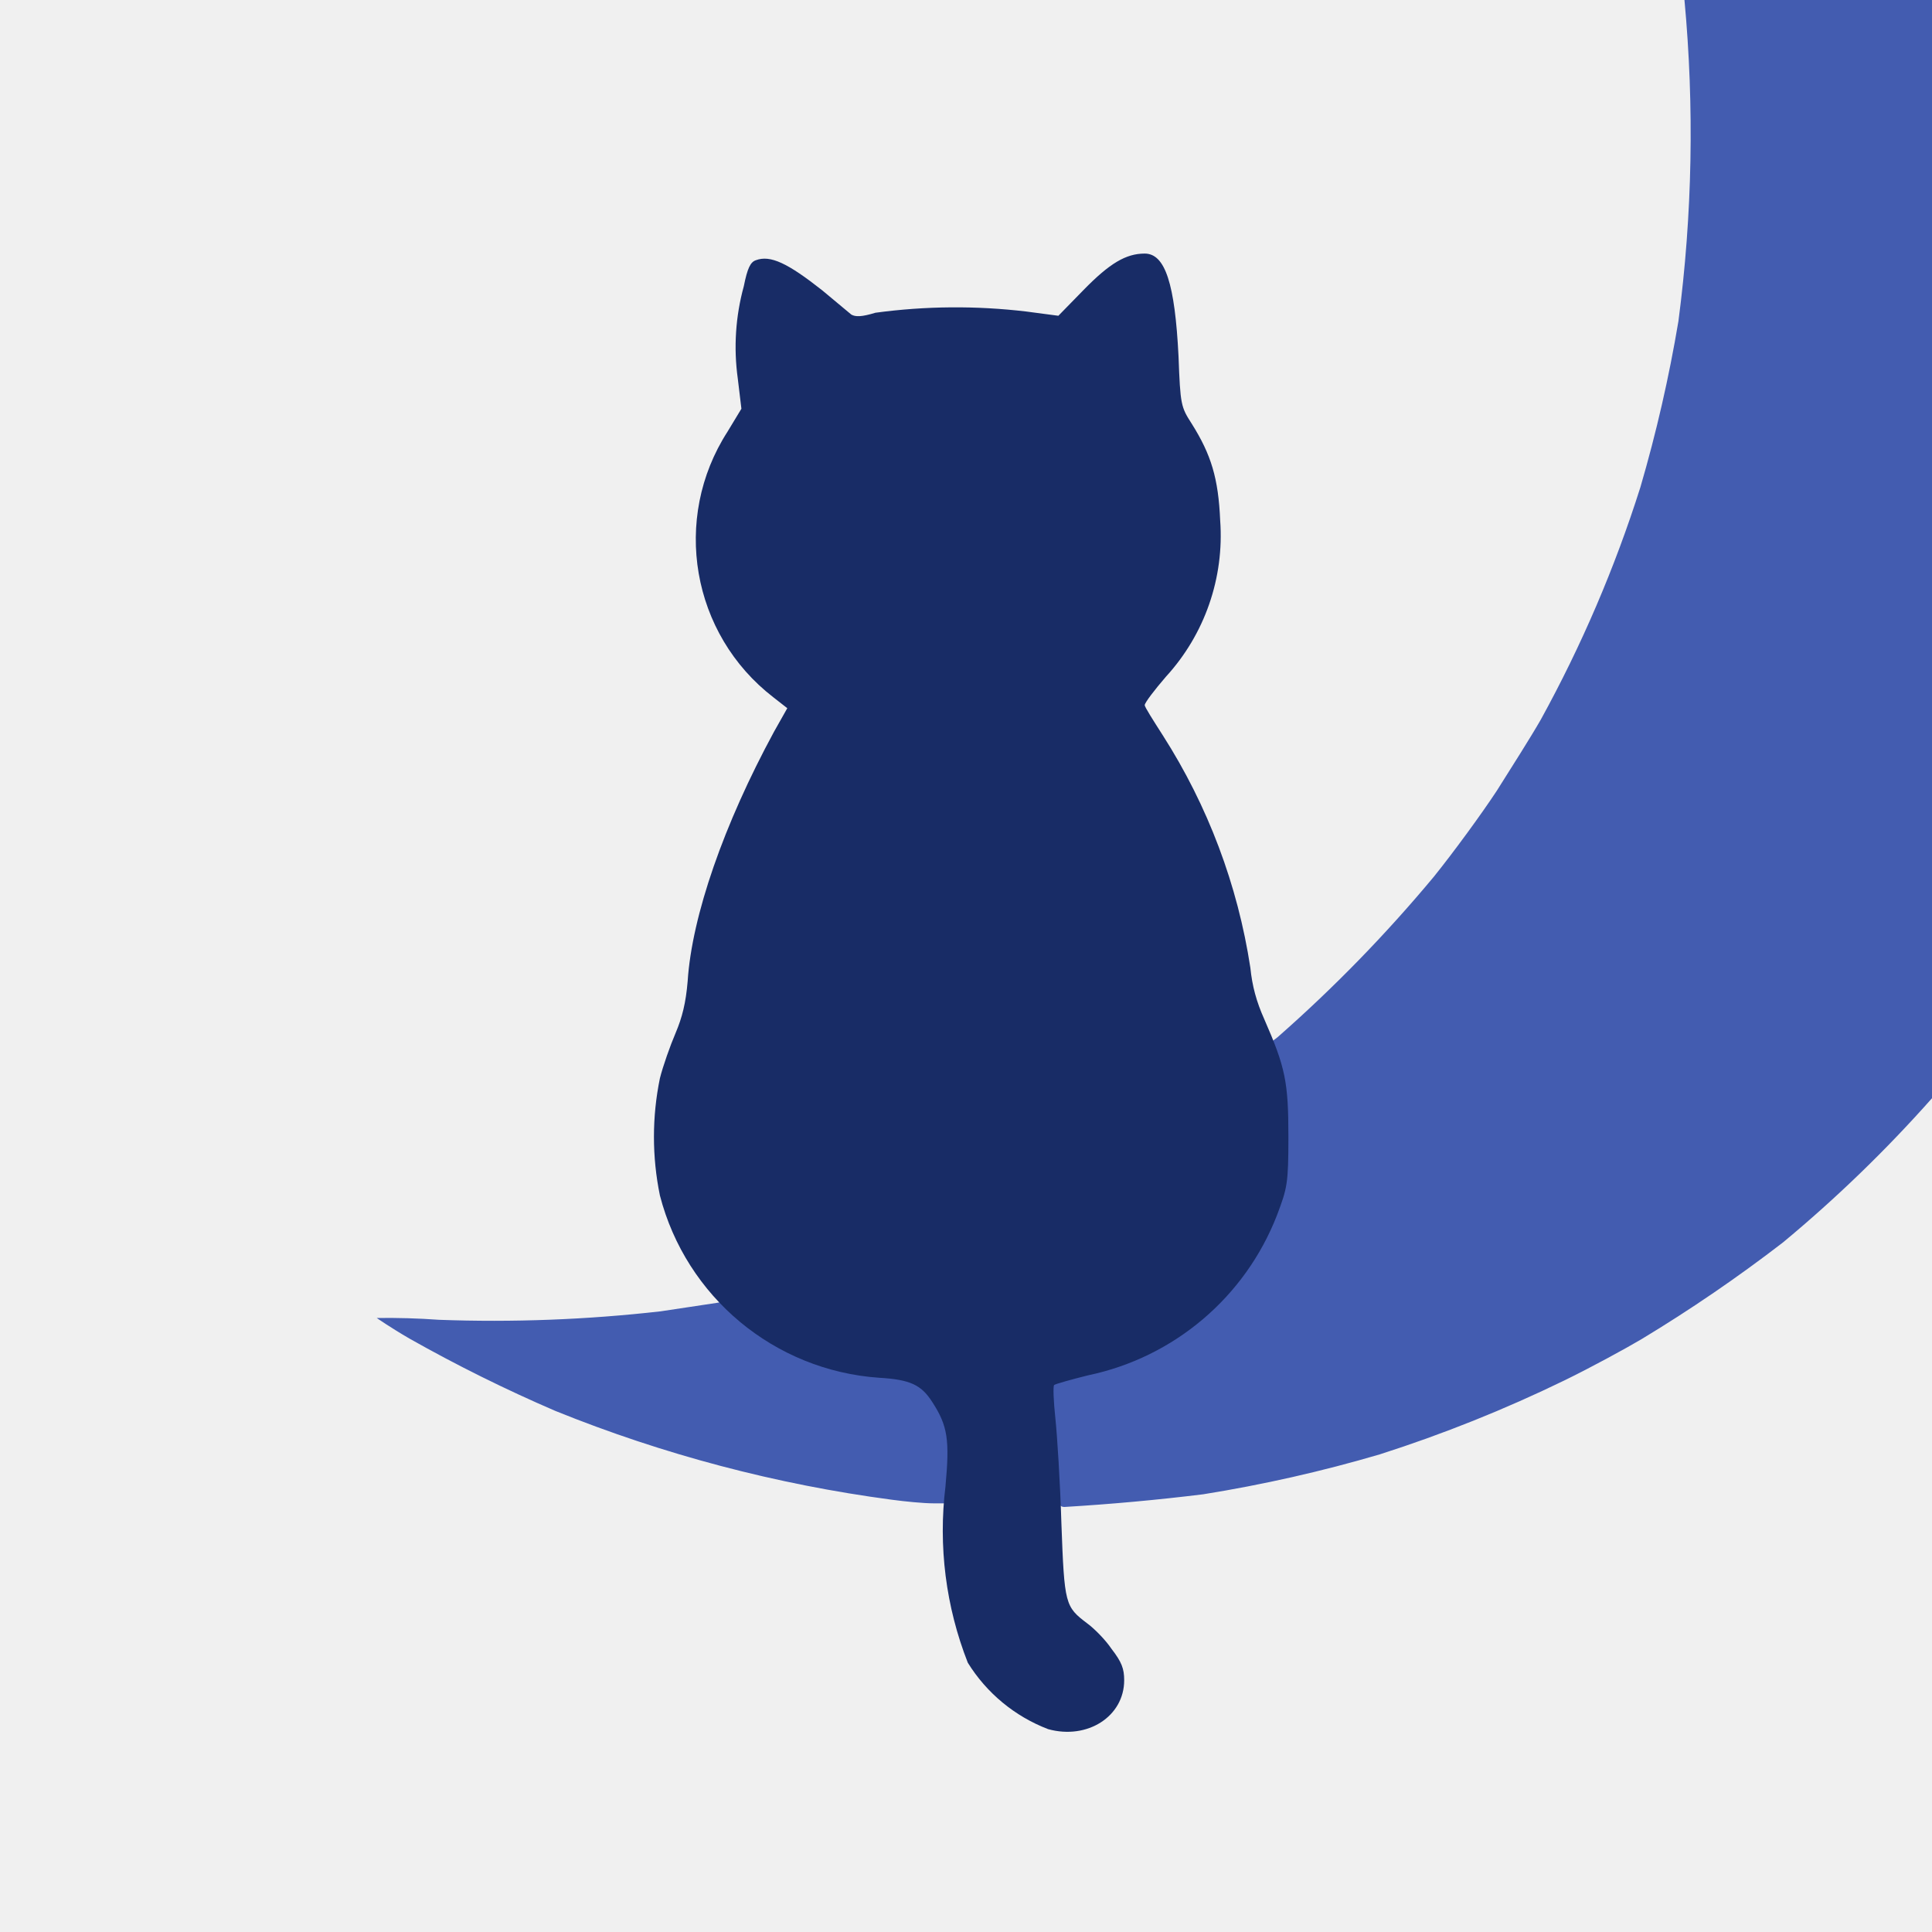
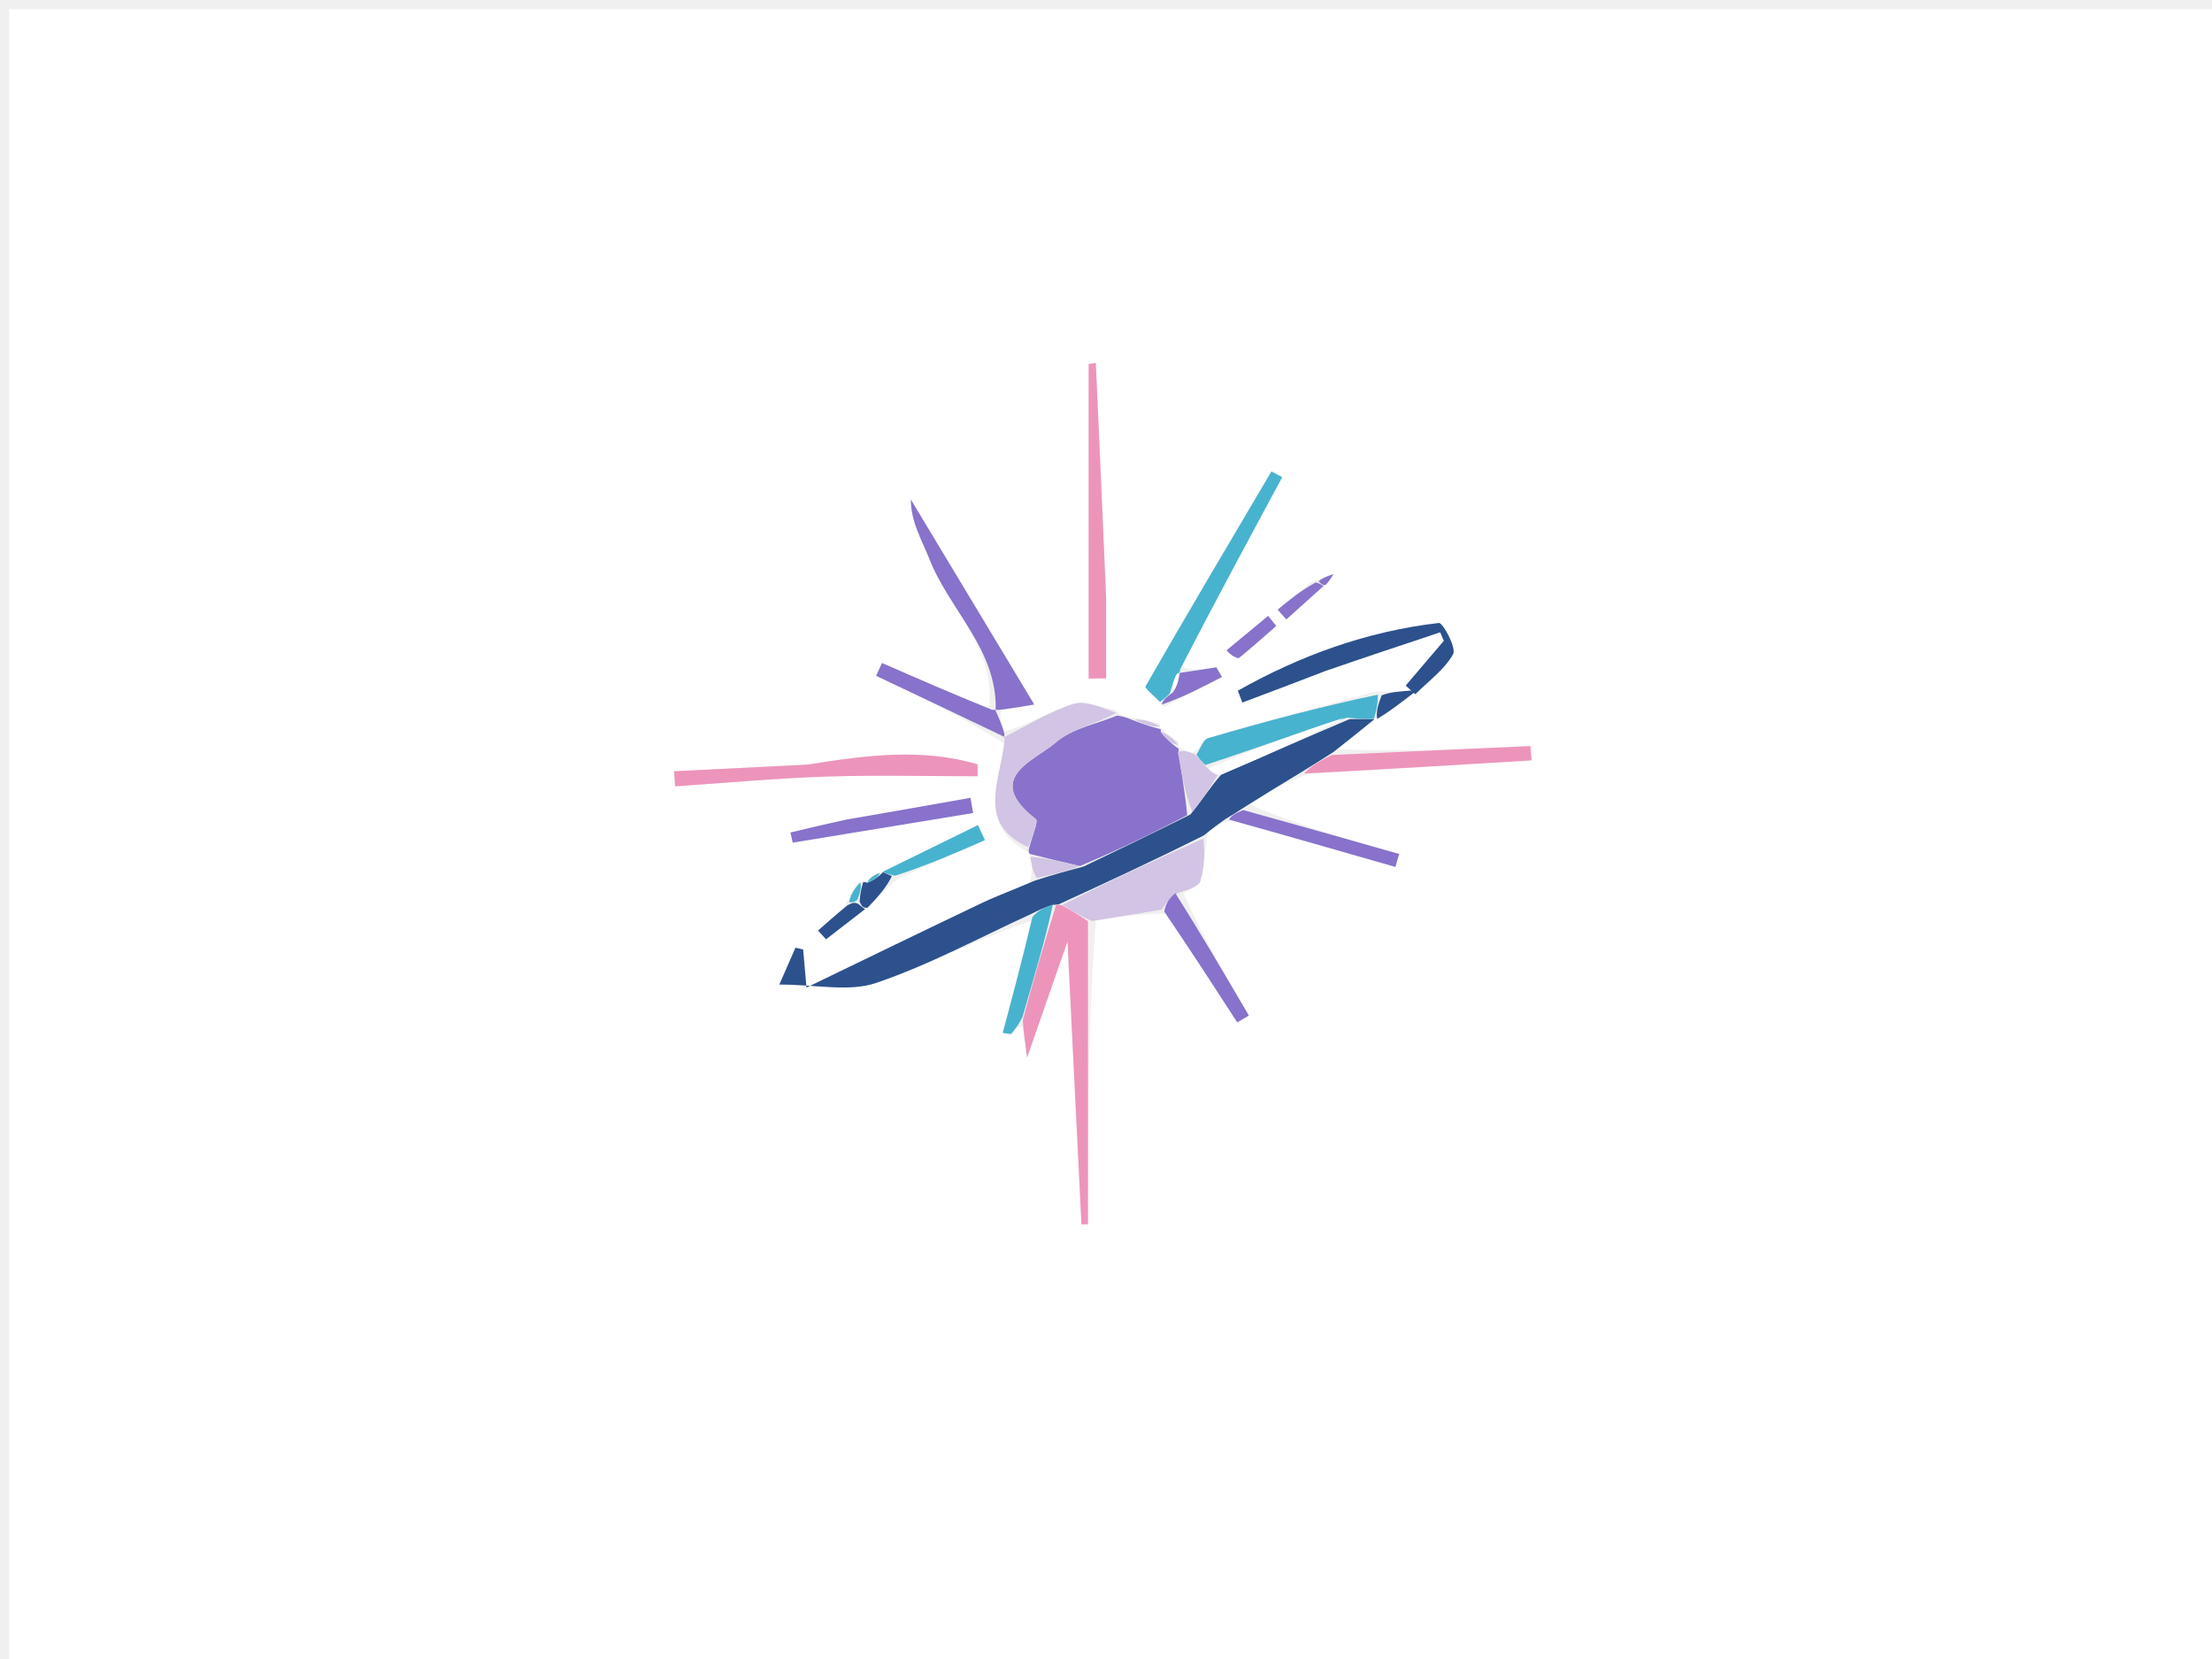
- <svg xmlns="http://www.w3.org/2000/svg" xml:space="preserve" width="32" height="32" viewBox="-0.2 -0.4 32 32">
-   <path d="M27.6.58a23.88 23.88 0 0 1-.1 5.32 23.86 23.86 0 0 1-.63 2.75 21.37 21.37 0 0 1-1.65 3.85c-.16.28-.49.8-.73 1.18-.25.38-.71 1.01-1.04 1.42a23.82 23.82 0 0 1-2.59 2.66c-.19.14-.25.22-.24.3l.12.52c.07.31.08.57.06 1.09-.01.48-.05.76-.13.98a4.49 4.49 0 0 1-1.03 1.58 4.45 4.45 0 0 1-2.06 1.06c-.44.11-.49.13-.48.25a173.63 173.63 0 0 0 .13 1.84c0 .12.03.16.1.16a36.71 36.71 0 0 0 2.3-.21 23.61 23.61 0 0 0 2.92-.66 23.05 23.05 0 0 0 3.07-1.23c.43-.21 1-.52 1.27-.68a25.11 25.11 0 0 0 2.34-1.6 22.47 22.47 0 0 0 2.47-2.39V.57h-4.1zM11.91 22.1l-.34.06-.93.14a24.55 24.55 0 0 1-3.67.14 12 12 0 0 0-1.03-.03s.23.16.54.34a25.06 25.06 0 0 0 2.42 1.2 22.89 22.89 0 0 0 5.57 1.47c.22.03.53.06.69.06h.28l.06-.46c.04-.26.05-.58.03-.72a1.52 1.52 0 0 0-.43-.82c-.11-.1-.22-.14-.59-.17a4.52 4.52 0 0 1-1.24-.27 4.07 4.07 0 0 1-1.11-.71l-.25-.23z" style="fill:#435cb0;fill-opacity:1;stroke-width:.054" transform="translate(.1 -.98)" />
-   <path d="M17.06 29.22a2.7 2.7 0 0 1-1.33-1.1 5.99 5.99 0 0 1-.37-2.92c.07-.77.04-1-.22-1.4-.18-.28-.36-.37-.88-.4a4.04 4.04 0 0 1-3.63-3.02 4.82 4.82 0 0 1 0-1.94c.05-.2.17-.54.26-.75.11-.26.17-.5.2-.86.07-1.08.6-2.6 1.43-4.13l.22-.39-.23-.18a3.3 3.3 0 0 1-.76-4.4l.23-.38-.06-.5a3.8 3.8 0 0 1 .1-1.53c.06-.3.11-.4.2-.43.24-.09.53.05 1.1.5l.48.4c.07.04.17.04.4-.03a9.9 9.9 0 0 1 2.5-.02l.53.07.42-.43c.43-.44.7-.6 1.01-.6.34 0 .5.5.56 1.7.03.81.04.84.22 1.12.32.51.44.9.47 1.6a3.46 3.46 0 0 1-.9 2.59c-.19.22-.35.43-.35.47 0 .03.14.25.3.5a9.93 9.93 0 0 1 1.45 3.85c.03.3.1.56.23.85.35.8.4 1.04.4 1.95 0 .78-.02.85-.19 1.3a4.3 4.3 0 0 1-3.13 2.65c-.28.07-.53.14-.56.16-.02.02-.01.27.02.55s.08 1.07.1 1.74c.05 1.35.06 1.38.43 1.66.11.08.3.27.4.42.17.22.21.33.21.52 0 .6-.61.99-1.26.81z" style="fill:#182c66;fill-opacity:1;stroke-width:.057" transform="translate(.1 -.98)" />
+ <svg xmlns="http://www.w3.org/2000/svg" version="1.1" id="Layer_1" x="0px" y="0px" width="100%" viewBox="0 0 240 180" enable-background="new 0 0 240 180" xml:space="preserve">
+   <path fill="#FFFFFF" opacity="1" stroke="none" d=" M142,181   C94.667,181 47.833,181 1,181   C1,121 1,61 1,1   C81,1 161,1 241,1   C241,61 241,121 241,181   C208.167,181 175.333,181 142,181  M93.739,95.679   C93.739,95.679 93.661,95.701 93.006,95.793   C92.63,96.481 92.254,97.17 91.52,98.512   C90.6,99.329 89.68,100.146 88.759,100.963   C89.048,101.28 89.336,101.596 89.625,101.913   C91.033,100.822 92.441,99.732 94.402,98.319   C95.309,97.267 96.216,96.214 97.864,95.097   C100.865,93.783 103.866,92.469 106.867,91.155   C106.614,90.611 106.361,90.066 106.108,89.521   C102.656,91.214 99.204,92.907 95.758,94.646   C95.758,94.646 95.751,94.692 95.174,94.697   C94.72,95.013 94.266,95.329 93.739,95.679  M125.952,78.998   C125.952,78.998 125.907,79.113 125.793,78.506   C124.868,78.261 123.944,78.016 122.406,77.809   C122.002,77.753 121.598,77.696 121.046,77.035   C119.499,76.777 117.773,75.956 116.444,76.38   C113.82,77.217 111.416,78.744 109.052,79.327   C108.681,78.538 108.31,77.749 108.705,77.048   C110.048,76.815 111.391,76.583 112.215,76.44   C107.604,68.78 103.214,61.489 98.825,54.197   C98.842,56.691 100.027,58.578 100.824,60.616   C103.002,66.192 108.201,70.441 107.275,76.994   C103.418,75.309 99.56,73.623 95.702,71.938   C95.487,72.4 95.272,72.862 95.057,73.324   C99.7,75.524 104.342,77.723 108.99,80.704   C108.518,84.808 105.906,89.35 111.529,92.45   C111.529,92.45 111.719,92.645 111.851,93.273   C111.957,93.932 112.062,94.591 111.699,95.831   C109.963,96.546 108.191,97.185 106.498,97.991   C100.328,100.929 94.184,103.922 87.501,107.151   C87.287,104.702 87.213,103.861 87.139,103.019   C86.863,102.954 86.586,102.89 86.309,102.825   C85.788,104.014 85.267,105.203 84.558,106.821   C88.56,106.821 92.118,107.646 95.056,106.647   C100.883,104.667 106.368,101.68 112.04,99.883   C110.959,103.948 109.878,108.012 108.796,112.076   C109.095,112.117 109.393,112.158 109.691,112.198   C110.094,111.715 110.498,111.231 110.98,111.431   C111.069,112.07 111.158,112.708 111.442,114.739   C113.093,109.996 114.309,106.504 115.822,102.157   C116.356,112.975 116.847,122.909 117.338,132.842   C117.573,132.838 117.807,132.833 118.042,132.828   C118.042,121.872 118.042,110.915 118.907,99.899   C121.285,99.496 123.662,99.093 126.601,99.129   C129.148,103.061 131.696,106.994 134.243,110.926   C134.662,110.679 135.08,110.433 135.499,110.186   C132.924,105.788 130.349,101.39 128.427,96.933   C129.056,96.489 130.071,96.157 130.239,95.579   C130.676,94.082 130.74,92.476 131.032,90.238   C131.674,89.78 132.316,89.323 133.753,88.994   C139.635,90.683 145.517,92.373 151.399,94.062   C151.535,93.594 151.671,93.125 151.807,92.656   C146.253,91.076 140.7,89.496 135.48,87.237   C137.337,86.114 139.195,84.99 141.961,83.976   C150.033,83.484 158.104,82.992 166.175,82.5   C166.133,81.983 166.091,81.465 166.049,80.948   C158.971,81.261 151.894,81.574 145.117,81.292   C146.454,80.205 147.79,79.118 149.063,77.991   C149.063,77.991 149.05,78.065 149.797,77.933   C150.766,77.189 151.735,76.445 153.792,74.864   C151.597,75.039 150.839,75.099 149.266,75.018   C143.195,76.689 137.113,78.323 131.071,80.091   C130.522,80.252 130.224,81.27 129.313,81.678   C128.808,81.521 128.304,81.364 127.939,81.049   C127.939,81.049 127.772,81.178 127.886,80.484   C127.222,80.027 126.558,79.569 125.952,78.998  M142.255,63.14   C141.045,64.143 139.835,65.146 138.625,66.148   C138.939,66.501 139.254,66.854 139.569,67.207   C140.907,66.001 142.246,64.795 144.079,63.302   C144.279,62.965 144.478,62.627 144.678,62.29   C144.088,62.49 143.497,62.69 142.255,63.14  M126.261,76.739   C128.369,75.643 130.476,74.546 132.584,73.449   C132.378,73.101 132.171,72.753 131.965,72.405   C130.638,72.609 129.31,72.814 128.046,72.303   C131.737,65.459 135.429,58.616 139.121,51.773   C138.731,51.565 138.342,51.357 137.952,51.149   C133.369,58.909 128.772,66.66 124.286,74.476   C124.175,74.67 125.303,75.575 126.261,76.739  M120.014,64.446   C119.64,56.089 119.267,47.733 118.893,39.376   C118.635,39.418 118.376,39.461 118.117,39.503   C118.117,50.876 118.117,62.249 118.117,73.622   C118.749,73.614 119.382,73.606 120.014,73.597   C120.014,70.873 120.014,68.148 120.014,64.446  M87.233,82.973   C82.534,83.208 77.835,83.444 73.136,83.679   C73.173,84.224 73.21,84.77 73.248,85.315   C78.697,84.95 84.142,84.442 89.597,84.26   C95.083,84.078 100.58,84.22 106.072,84.22   C106.07,83.791 106.069,83.361 106.067,82.932   C100.148,81.174 94.163,81.9 87.233,82.973  M144.12,72.644   C148.167,71.297 152.215,69.95 156.263,68.603   C156.392,68.913 156.522,69.223 156.652,69.533   C155.274,71.149 153.896,72.766 152.518,74.382   C152.864,74.696 153.211,75.01 153.557,75.324   C154.978,73.904 156.718,72.662 157.662,70.974   C158.041,70.296 156.544,67.543 156.116,67.592   C148.295,68.495 141.066,71.131 134.308,74.94   C134.469,75.367 134.629,75.795 134.79,76.223   C137.666,75.144 140.541,74.066 144.12,72.644  M91.492,88.957   C89.582,89.413 87.672,89.869 85.762,90.325   C85.845,90.692 85.928,91.059 86.01,91.425   C92.534,90.354 99.057,89.283 105.58,88.212   C105.487,87.662 105.393,87.112 105.3,86.562   C100.976,87.33 96.653,88.098 91.492,88.957  M134.701,71.232   C135.958,70.126 137.215,69.019 138.472,67.913   C138.178,67.55 137.884,67.188 137.59,66.825   C136.086,68.07 134.582,69.315 133.078,70.56   C133.411,70.913 133.744,71.266 134.701,71.232  M135.504,112.476   C135.504,112.476 135.479,112.512 135.504,112.476  z" />
+   <path fill="#8872CB" opacity="1" stroke="none" d=" M121.194,77.64   C121.598,77.696 122.002,77.753 122.855,78.11   C124.172,78.645 125.04,78.879 125.907,79.113   C125.907,79.113 125.952,78.998 125.944,79.369   C126.548,80.22 127.16,80.699 127.772,81.178   C127.772,81.178 127.939,81.049 127.865,81.514   C128.195,84.041 128.6,86.104 128.81,88.442   C124.93,90.486 121.245,92.254 117.161,93.967   C115.081,93.49 113.4,93.068 111.719,92.645   C111.719,92.645 111.529,92.45 111.66,92.021   C112.01,90.654 112.699,89.114 112.381,88.867   C106.62,84.382 112.249,82.563 114.57,80.545   C116.307,79.035 118.953,78.57 121.194,77.64  z" />
+   <path fill="#2C518D" opacity="1" stroke="none" d=" M117.56,94.021   C121.245,92.254 124.93,90.486 129.161,88.367   C130.508,86.708 131.31,85.401 132.497,84.043   C137.271,82.011 141.66,80.031 146.436,78.021   C147.591,78.005 148.359,78.018 149.127,78.031   C147.79,79.118 146.454,80.205 144.646,81.616   C143.134,82.582 142.093,83.224 141.053,83.867   C139.195,84.99 137.337,86.114 135.062,87.551   C134.082,88.199 133.521,88.533 132.959,88.866   C132.316,89.323 131.674,89.78 130.613,90.641   C125.118,93.397 120.042,95.749 114.871,98.115   C114.776,98.129 114.59,98.178 114.233,98.169   C113.249,98.476 112.622,98.793 111.995,99.11   C106.368,101.68 100.883,104.667 95.056,106.647   C92.118,107.646 88.56,106.821 84.558,106.821   C85.267,105.203 85.788,104.014 86.309,102.825   C86.586,102.89 86.863,102.954 87.139,103.019   C87.213,103.861 87.287,104.702 87.501,107.151   C94.184,103.922 100.328,100.929 106.498,97.991   C108.191,97.185 109.963,96.546 112.254,95.554   C114.392,94.859 115.976,94.44 117.56,94.021  z" />
+   <path fill="#ED94BB" opacity="1" stroke="none" d=" M114.59,98.178   C114.59,98.178 114.776,98.129 115.167,98.198   C116.386,98.83 117.214,99.394 118.042,99.958   C118.042,110.915 118.042,121.872 118.042,132.828   C117.807,132.833 117.573,132.838 117.338,132.842   C116.847,122.909 116.356,112.975 115.822,102.157   C114.309,106.504 113.093,109.996 111.442,114.739   C111.158,112.708 111.069,112.07 110.97,110.716   C112.17,106.06 113.38,102.119 114.59,98.178  z" />
+   <path fill="#D2C4E4" opacity="1" stroke="none" d=" M118.474,99.929   C117.214,99.394 116.386,98.83 115.262,98.183   C120.042,95.749 125.118,93.397 130.573,90.98   C130.74,92.476 130.676,94.082 130.239,95.579   C130.071,96.157 129.056,96.489 127.852,96.881   C126.865,97.449 126.453,98.069 126.04,98.689   C123.662,99.093 121.285,99.496 118.474,99.929  z" />
+   <path fill="#ED94BB" opacity="1" stroke="none" d=" M120.014,64.935   C120.014,68.148 120.014,70.873 120.014,73.597   C119.382,73.606 118.749,73.614 118.117,73.622   C118.117,62.249 118.117,50.876 118.117,39.503   C118.376,39.461 118.635,39.418 118.893,39.376   C119.267,47.733 119.64,56.089 120.014,64.935  z" />
+   <path fill="#ED94BB" opacity="1" stroke="none" d=" M87.702,82.955   C94.163,81.9 100.148,81.174 106.067,82.932   C106.069,83.361 106.07,83.791 106.072,84.22   C100.58,84.22 95.083,84.078 89.597,84.26   C84.142,84.442 78.697,84.95 73.248,85.315   C73.21,84.77 73.173,84.224 73.136,83.679   C77.835,83.444 82.534,83.208 87.702,82.955  z" />
+   <path fill="#D2C4E4" opacity="1" stroke="none" d=" M121.12,77.337   C118.953,78.57 116.307,79.035 114.57,80.545   C112.249,82.563 106.62,84.382 112.381,88.867   C112.699,89.114 112.01,90.654 111.57,91.919   C105.906,89.35 108.518,84.808 108.993,80.351   C108.997,79.999 108.921,79.986 108.921,79.986   C111.416,78.744 113.82,77.217 116.444,76.38   C117.773,75.956 119.499,76.777 121.12,77.337  z" />
+   <path fill="#2C518D" opacity="1" stroke="none" d=" M143.768,72.816   C140.541,74.066 137.666,75.144 134.79,76.223   C134.629,75.795 134.469,75.367 134.308,74.94   C141.066,71.131 148.295,68.495 156.116,67.592   C156.544,67.543 158.041,70.296 157.662,70.974   C156.718,72.662 154.978,73.904 153.557,75.324   C153.211,75.01 152.864,74.696 152.518,74.382   C153.896,72.766 155.274,71.149 156.652,69.533   C156.522,69.223 156.392,68.913 156.263,68.603   C152.215,69.95 148.167,71.297 143.768,72.816  z" />
+   <path fill="#48B3CE" opacity="1" stroke="none" d=" M125.854,76.149   C125.303,75.575 124.175,74.67 124.286,74.476   C128.772,66.66 133.369,58.909 137.952,51.149   C138.342,51.357 138.731,51.565 139.121,51.773   C135.429,58.616 131.737,65.459 128.031,72.651   C128.016,73 128.013,72.96 127.722,73.08   C127.309,73.788 127.186,74.376 126.934,75.227   C126.487,75.708 126.17,75.929 125.854,76.149  z" />
+   <path fill="#8872CB" opacity="1" stroke="none" d=" M108.032,77.037   C108.201,70.441 103.002,66.192 100.824,60.616   C100.027,58.578 98.842,56.691 98.825,54.197   C103.214,61.489 107.604,68.78 112.215,76.44   C111.391,76.583 110.048,76.815 108.347,77.022   C107.988,76.995 108.032,77.037 108.032,77.037  z" />
+   <path fill="#ED94BB" opacity="1" stroke="none" d=" M141.507,83.921   C142.093,83.224 143.134,82.582 144.495,81.913   C151.894,81.574 158.971,81.261 166.049,80.948   C166.091,81.465 166.133,81.983 166.175,82.5   C158.104,82.992 150.033,83.484 141.507,83.921  z" />
+   <path fill="#48B3CE" opacity="1" stroke="none" d=" M149.095,78.011   C148.359,78.018 147.591,78.005 146.175,77.859   C140.7,79.531 135.873,81.336 130.778,83.002   C130.276,82.539 130.043,82.214 129.81,81.889   C130.224,81.27 130.522,80.252 131.071,80.091   C137.113,78.323 143.195,76.689 149.5,75.369   C149.506,76.502 149.278,77.283 149.05,78.065   C149.05,78.065 149.063,77.991 149.095,78.011  z" />
+   <path fill="#8872CB" opacity="1" stroke="none" d=" M91.911,88.912   C96.653,88.098 100.976,87.33 105.3,86.562   C105.393,87.112 105.487,87.662 105.58,88.212   C99.057,89.283 92.534,90.354 86.01,91.425   C85.928,91.059 85.845,90.692 85.762,90.325   C87.672,89.869 89.582,89.413 91.911,88.912  z" />
+   <path fill="#8872CB" opacity="1" stroke="none" d=" M126.321,98.909   C126.453,98.069 126.865,97.449 127.526,96.911   C130.349,101.39 132.924,105.788 135.499,110.186   C135.08,110.433 134.662,110.679 134.243,110.926   C131.696,106.994 129.148,103.061 126.321,98.909  z" />
+   <path fill="#8872CB" opacity="1" stroke="none" d=" M108.991,79.961   C104.342,77.723 99.7,75.524 95.057,73.324   C95.272,72.862 95.487,72.4 95.702,71.938   C99.56,73.623 103.418,75.309 107.654,77.016   C108.032,77.037 107.988,76.995 107.964,76.978   C108.31,77.749 108.681,78.538 108.986,79.656   C108.921,79.986 108.997,79.999 108.991,79.961  z" />
+   <path fill="#8872CB" opacity="1" stroke="none" d=" M133.356,88.93   C133.521,88.533 134.082,88.199 134.895,87.891   C140.7,89.496 146.253,91.076 151.807,92.656   C151.671,93.125 151.535,93.594 151.399,94.062   C145.517,92.373 139.635,90.683 133.356,88.93  z" />
+   <path fill="#48B3CE" opacity="1" stroke="none" d=" M114.233,98.169   C113.38,102.119 112.17,106.06 110.93,110.374   C110.498,111.231 110.094,111.715 109.691,112.198   C109.393,112.158 109.095,112.117 108.796,112.076   C109.878,108.012 110.959,103.948 112.017,99.497   C112.622,98.793 113.249,98.476 114.233,98.169  z" />
+   <path fill="#48B3CE" opacity="1" stroke="none" d=" M95.753,94.599   C99.204,92.907 102.656,91.214 106.108,89.521   C106.361,90.066 106.614,90.611 106.867,91.155   C103.866,92.469 100.865,93.783 97.14,95.014   C96.196,94.821 95.974,94.71 95.753,94.599  z" />
+   <path fill="#D2C4E4" opacity="1" stroke="none" d=" M129.561,81.784   C130.043,82.214 130.276,82.539 130.887,83.226   C131.502,83.831 131.785,84 132.111,84.094   C131.31,85.401 130.508,86.708 129.356,88.091   C128.6,86.104 128.195,84.041 127.795,81.593   C128.304,81.364 128.808,81.521 129.561,81.784  z" />
+   <path fill="#8872CB" opacity="1" stroke="none" d=" M126.057,76.444   C126.17,75.929 126.487,75.708 127.276,75.11   C127.837,74.141 127.925,73.551 128.013,72.96   C128.013,72.96 128.016,73 127.999,73.009   C129.31,72.814 130.638,72.609 131.965,72.405   C132.171,72.753 132.378,73.101 132.584,73.449   C130.476,74.546 128.369,75.643 126.057,76.444  z" />
+   <path fill="#8872CB" opacity="1" stroke="none" d=" M134.389,71.425   C133.744,71.266 133.411,70.913 133.078,70.56   C134.582,69.315 136.086,68.07 137.59,66.825   C137.884,67.188 138.178,67.55 138.472,67.913   C137.215,69.019 135.958,70.126 134.389,71.425  z" />
+   <path fill="#D2C4E4" opacity="1" stroke="none" d=" M117.161,93.967   C115.976,94.44 114.392,94.859 112.488,95.263   C112.062,94.591 111.957,93.932 111.785,92.959   C113.4,93.068 115.081,93.49 117.161,93.967  z" />
+   <path fill="#8872CB" opacity="1" stroke="none" d=" M143.585,63.589   C142.246,64.795 140.907,66.001 139.569,67.207   C139.254,66.854 138.939,66.501 138.625,66.148   C139.835,65.146 141.045,64.143 142.739,63.201   C143.222,63.263 143.585,63.589 143.585,63.589  z" />
+   <path fill="#2C518D" opacity="1" stroke="none" d=" M93.849,98.642   C92.441,99.732 91.033,100.822 89.625,101.913   C89.336,101.596 89.048,101.28 88.759,100.963   C89.68,100.146 90.6,99.329 91.953,98.222   C92.556,97.911 92.726,97.891 93.123,98.077   C93.517,98.403 93.683,98.522 93.849,98.642  z" />
+   <path fill="#2C518D" opacity="1" stroke="none" d=" M149.424,77.999   C149.278,77.283 149.506,76.502 149.907,75.44   C150.839,75.099 151.597,75.039 153.792,74.864   C151.735,76.445 150.766,77.189 149.424,77.999  z" />
+   <path fill="#2C518D" opacity="1" stroke="none" d=" M95.755,94.623   C95.974,94.71 96.196,94.821 96.77,95.046   C96.216,96.214 95.309,97.267 94.126,98.481   C93.683,98.522 93.517,98.403 93.265,97.809   C93.34,96.791 93.5,96.246 93.661,95.701   C93.661,95.701 93.739,95.679 94.102,95.776   C94.894,95.48 95.322,95.086 95.751,94.692   C95.751,94.692 95.758,94.646 95.755,94.623  z" />
+   <path fill="#D2C4E4" opacity="1" stroke="none" d=" M125.85,78.81   C125.04,78.879 124.172,78.645 123.162,78.09   C123.944,78.016 124.868,78.261 125.85,78.81  z" />
+   <path fill="#D2C4E4" opacity="1" stroke="none" d=" M127.829,80.831   C127.16,80.699 126.548,80.22 125.915,79.426   C126.558,79.569 127.222,80.027 127.829,80.831  z" />
+   <path fill="#48B3CE" opacity="1" stroke="none" d=" M93.333,95.747   C93.5,96.246 93.34,96.791 93.037,97.603   C92.726,97.891 92.556,97.911 92.132,97.895   C92.254,97.17 92.63,96.481 93.333,95.747  z" />
+   <path fill="#48B3CE" opacity="1" stroke="none" d=" M95.462,94.694   C95.322,95.086 94.894,95.48 94.139,95.759   C94.266,95.329 94.72,95.013 95.462,94.694  z" />
+   <path fill="#8872CB" opacity="1" stroke="none" d=" M143.064,63.076   C143.497,62.69 144.088,62.49 144.678,62.29   C144.478,62.627 144.279,62.965 143.832,63.445   C143.585,63.589 143.222,63.263 143.064,63.076  z" />
+   <path fill="#8872CB" opacity="1" stroke="none" d=" M135.492,112.494   C135.479,112.512 135.504,112.476 135.492,112.494  z" />
+   <path fill="#FFFFFF" opacity="1" stroke="none" d=" M132.497,84.043   C131.785,84 131.502,83.831 131.156,83.364   C135.873,81.336 140.7,79.531 145.787,77.888   C141.66,80.031 137.271,82.011 132.497,84.043  z" />
+   <path fill="#FFFFFF" opacity="1" stroke="none" d=" M127.722,73.08   C127.925,73.551 127.837,74.141 127.406,74.848   C127.186,74.376 127.309,73.788 127.722,73.08  z" />
</svg>
